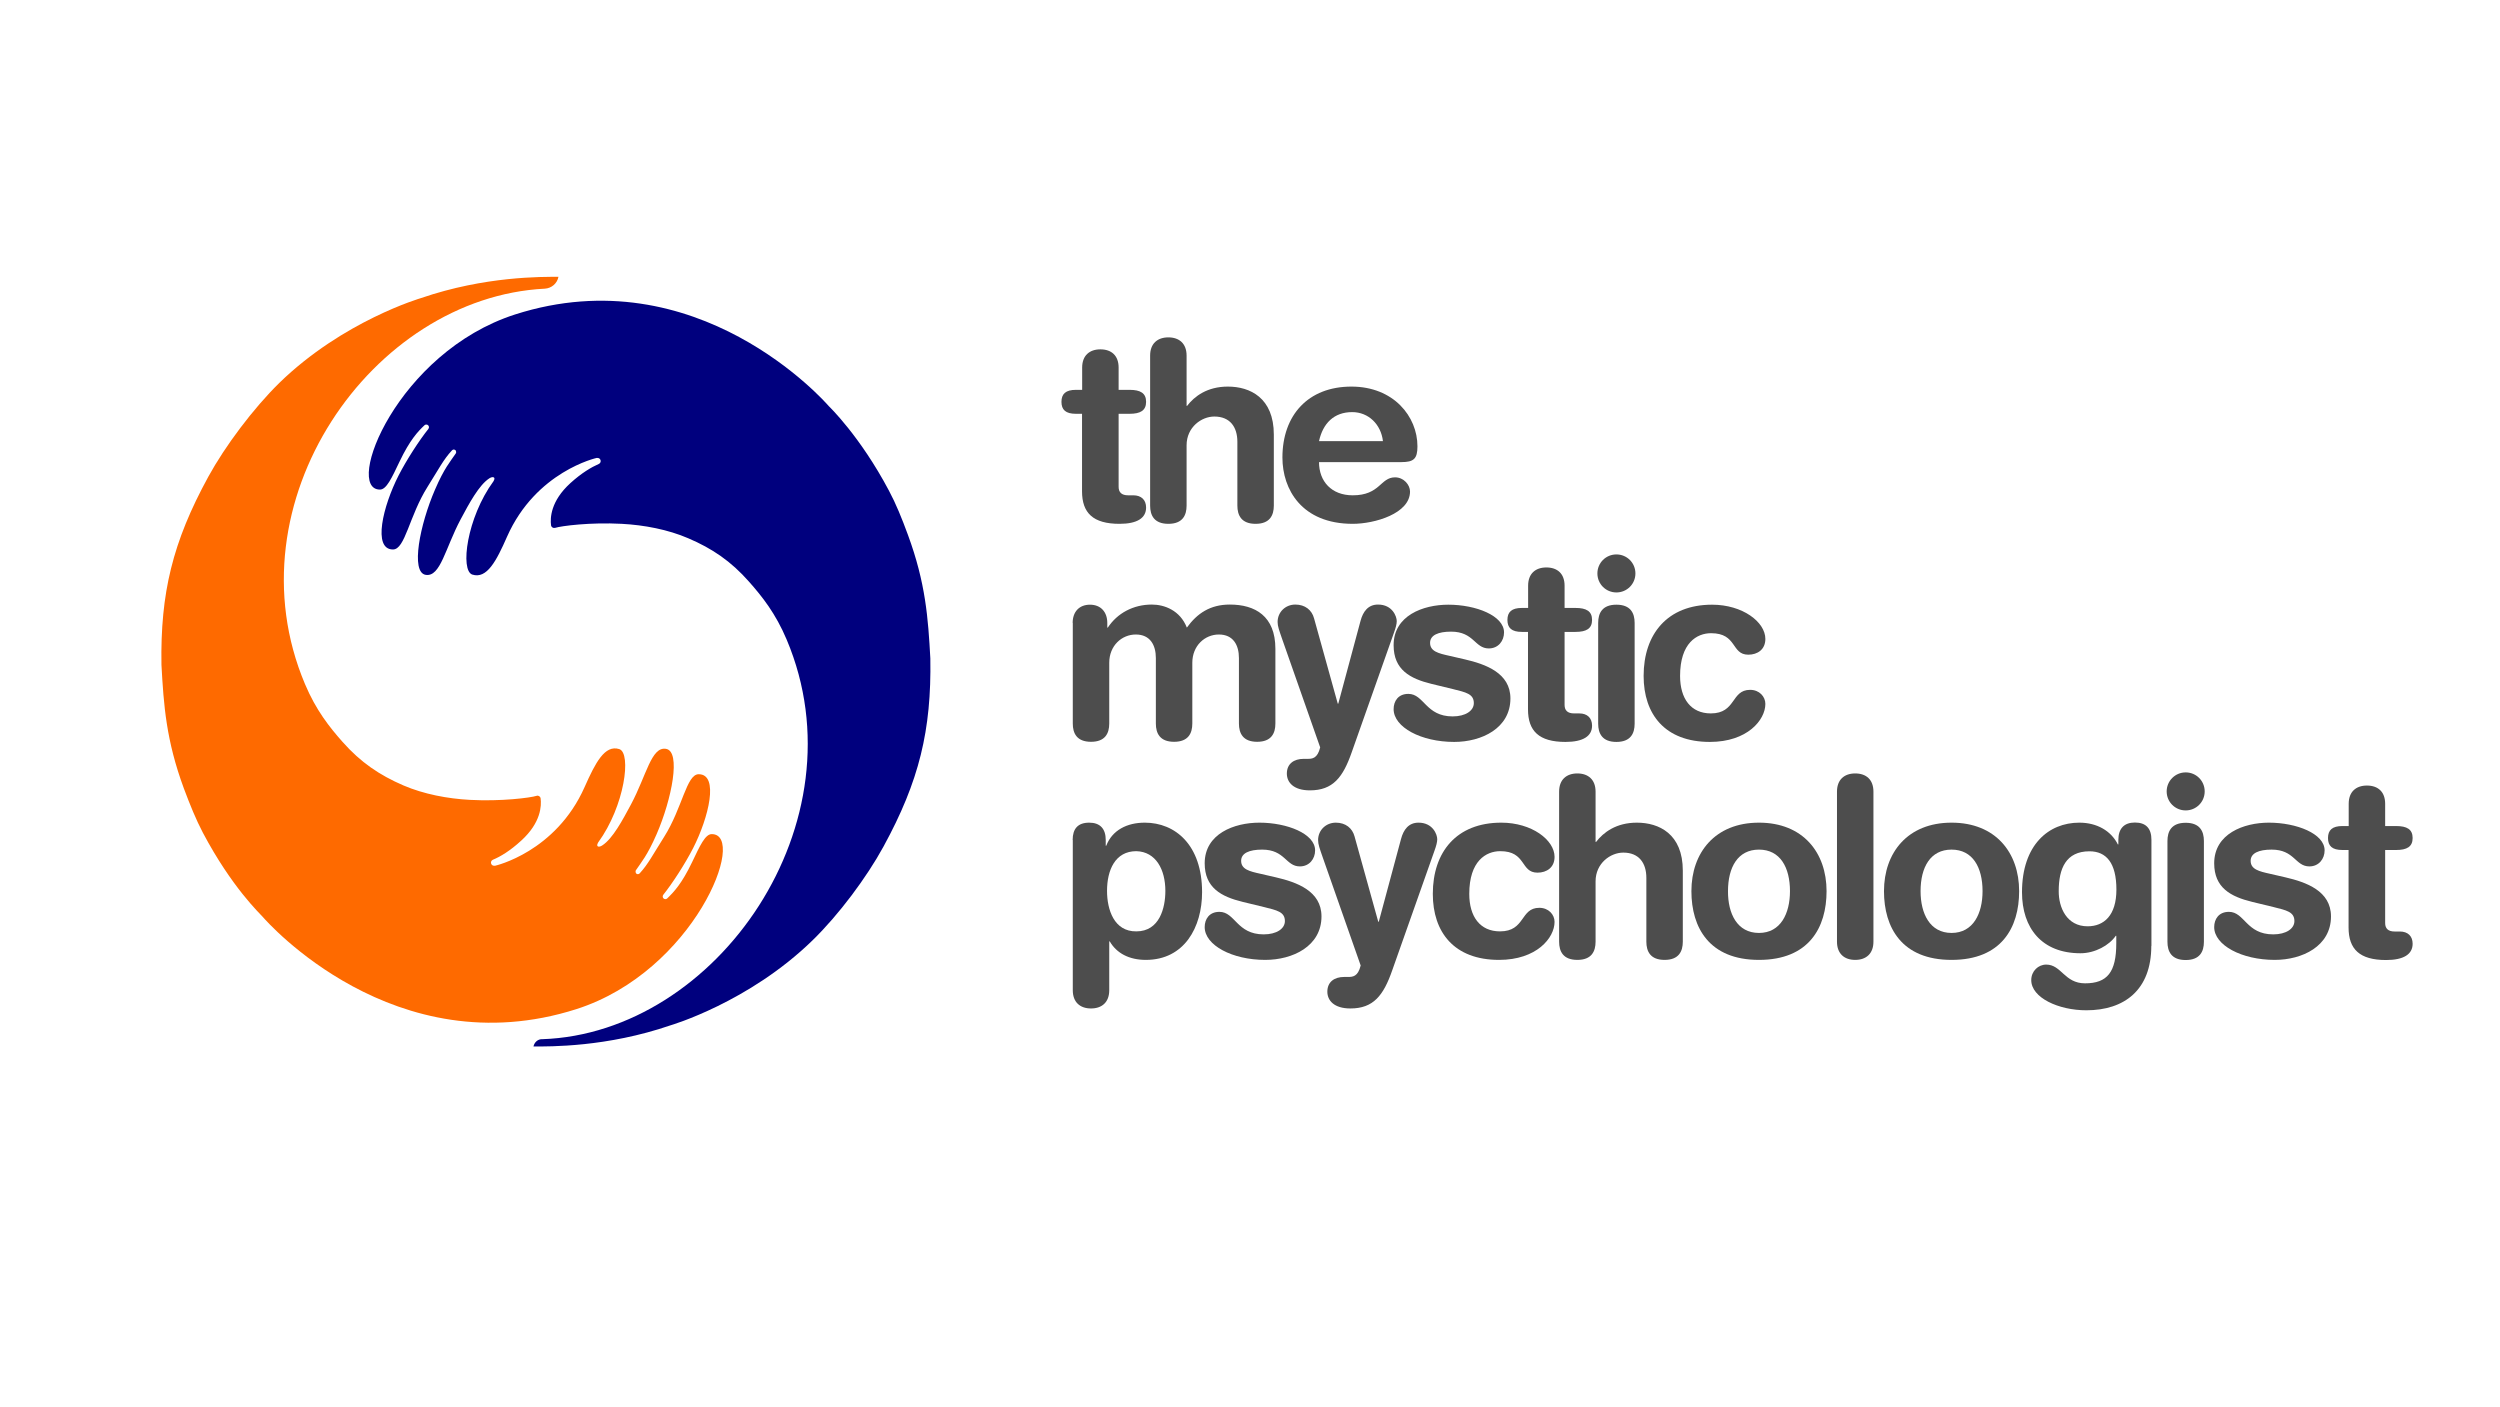
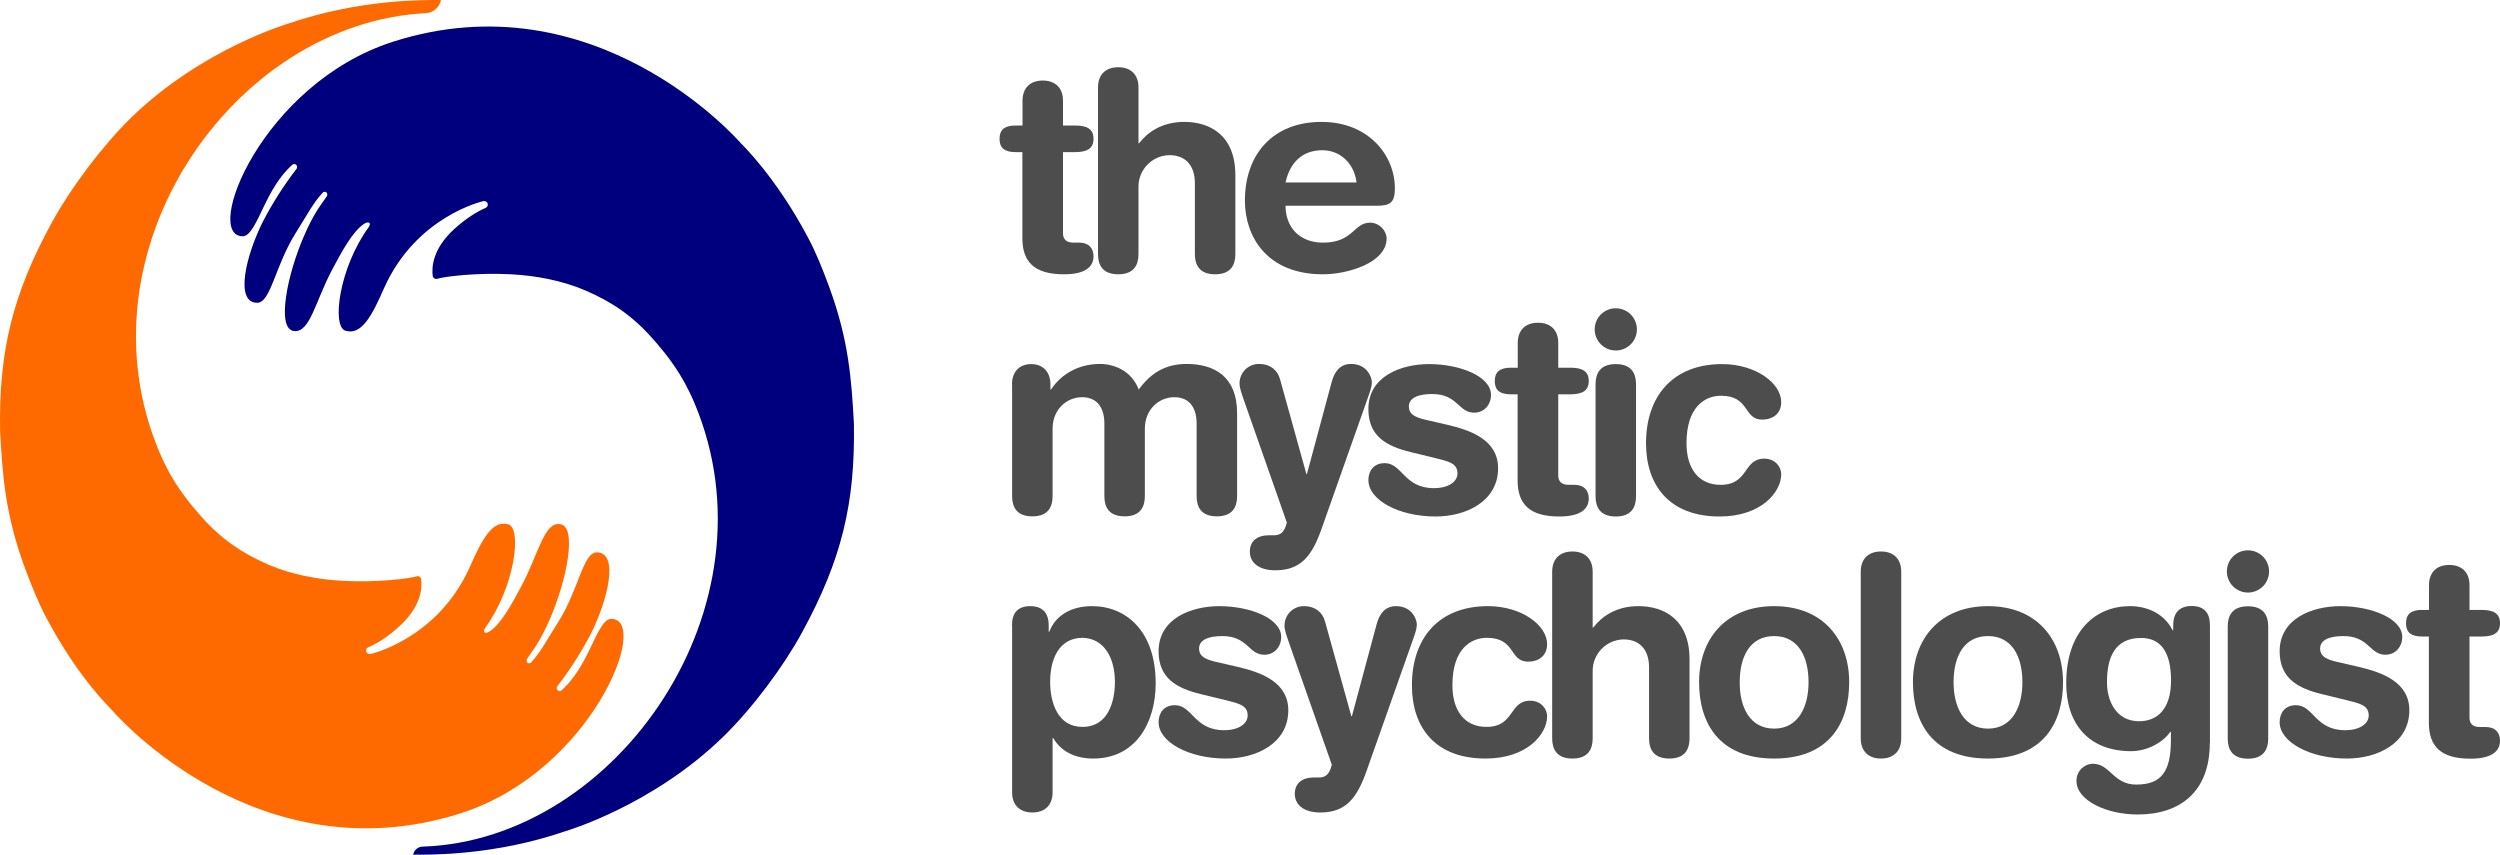
- <svg xmlns="http://www.w3.org/2000/svg" enable-background="new 0 0 1920 1080" viewBox="0 0 1920 1080">
-   <path d="m409.7 803.7c12.4 0 56.3.6 105.4-16.3 0 0 59.9-17.5 108.8-65.1 20.2-19.6 41.8-48.6 54.6-72.1 27.5-50.3 36.9-89.5 36-144.5-1.7-31-3.6-58-17.2-94.9-4.7-12.8-9.2-23.9-14.6-34-22.3-42.1-46.2-64.9-46.2-64.9-2.5-2.9-101-115.2-240.9-70.4-90.5 29.1-131.6 134.5-103.8 134.5 5 0 9-8.8 15.1-21.6 7.9-16.5 14-23 19.1-27.8.6-.6 1.6-.7 2.4-.3 1.1.6 1.4 2.1.6 3.1-7.1 8.9-16.7 23.7-22.9 35.8-12 23.5-20.1 56.8-4.3 56.8 9.4 0 12.4-25.7 26.6-48.2 8.6-13.7 12.2-20.9 18.6-27.8.5-.6 1.3-.9 2-.7l.9.5s.9 1.4.1 2.5c-4.1 6.1-8.8 11.2-15.9 27.7-11.6 26.7-19 63.7-7.1 65.5 11.3 1.7 14.9-20.4 26.8-42.7 6.4-12 14.1-26.4 22.1-31.5 2.6-1.6 4.8-.9 3.4 1.7-.1.2-.2.4-.3.6-20.5 28-25.8 68.7-16.2 71.7 11.1 3.5 18.4-10.4 26.6-29.1 22.2-50.2 68.8-60.5 68.8-60.5h.6c2.7-.1 3.5 3.5 1.1 4.6-5.7 2.5-13.2 6.9-21.8 14.7-15.3 13.9-15.6 26.9-14.9 32.4.2 1.5 1.7 2.4 3.1 2 4.8-1.5 27.2-4.4 51.2-3.1 17.2.9 35.6 4.4 51.1 11.1 18.3 7.8 32.8 17.6 46.7 33.4 10 11.3 20.4 24.3 28.9 44.5 59.2 140.3-53.6 302.2-187.7 306.8-3.3-.2-6.1 2.3-6.8 5.6z" fill="#00007e" />
-   <path d="m428.9 212.6c-1 5.1-5.3 8.8-10.5 9.1-132.8 6.7-243 164.3-184.2 303.6 8.5 20.2 18.9 33.2 28.9 44.5 13.9 15.7 28.4 25.5 46.7 33.4 15.6 6.7 34 10.2 51.1 11.1 24 1.3 46.4-1.6 51.2-3.1 1.4-.5 2.9.5 3.1 2 .7 5.5.4 18.5-14.9 32.4-8.6 7.9-16 12.3-21.8 14.7-2.4 1.1-1.6 4.7 1.1 4.6h.6s46.6-10.4 68.8-60.5c8.3-18.7 15.5-32.6 26.6-29.1 9.5 3 4.2 43.7-16.2 71.7-.1.2-.2.4-.3.6-1.4 2.7.8 3.4 3.4 1.7 8.1-5.2 15.7-19.6 22.1-31.5 11.9-22.3 15.6-44.5 26.8-42.7 11.9 1.8 4.5 38.8-7.1 65.5-7.2 16.5-11.8 21.6-15.9 27.7-.7 1.1.1 2.5.1 2.5l.9.5c.7.2 1.5-.1 2-.7 6.4-7 10-14.2 18.6-27.8 14.2-22.5 17.2-48.2 26.6-48.2 15.8 0 7.7 33.3-4.3 56.8-6.2 12.1-15.8 26.9-22.9 35.8-.8 1-.5 2.5.6 3.1.8.4 1.8.3 2.4-.3 5.1-4.9 11.2-11.3 19.1-27.8 6.1-12.8 10.1-21.6 15.1-21.6 27.8 0-13.4 105.4-103.9 134.4-139.7 44.6-238.2-67.7-240.7-70.6s-23.9-22.8-46.2-64.9c-5.3-10.1-9.8-21.2-14.6-34-13.6-36.9-15.5-63.8-17.2-94.9-.9-55 8.5-94.2 36-144.5 12.8-23.4 34.5-52.4 54.6-72.1 48.9-47.6 108.8-65.1 108.8-65.1 49.2-16.9 93.1-16.3 105.5-16.3z" fill="#fe6a00" />
-   <g fill="#4d4d4d">
-     <path d="m831.1 317.8h-4.8c-7.9 0-11.1-3.1-11.1-9.2s3.3-9.2 11.1-9.2h4.8v-17.1c0-9.2 5.6-14 14-14 8.5 0 14 4.8 14 14v17.1h8.4c8.3 0 12.7 2.5 12.7 9.2s-4.4 9.2-12.7 9.2h-8.4v56.1c0 4.2 2.3 6.5 7.3 6.5h4c6.1 0 9.8 3.5 9.8 9.4 0 8.1-6.9 12.5-20.4 12.5-20.4 0-28.8-8.4-28.8-25v-59.5z" />
-     <path d="m883.3 273.1c0-9.2 5.6-14 14-14s14 4.8 14 14v38.6h.4c5.6-7.3 15.4-14.8 31.3-14.8 16.9 0 35.3 8.5 35.3 36.9v54.5c0 7.5-3.1 14-14 14s-14-6.5-14-14v-49c0-11.3-5.6-19.4-17.7-19.4-9.8 0-21.3 8.1-21.3 22.1v46.3c0 7.5-3.1 14-14 14s-14-6.5-14-14z" />
-     <path d="m1013 354.9c0 14.8 9.6 25.5 25.9 25.5 21.1 0 21.1-13.8 32.5-13.8 6.7 0 11.5 5.8 11.5 10.9 0 16.9-27.1 24.8-44 24.8-39.2 0-54-26.5-54-50.9 0-32.6 19.8-54.5 53-54.5 32.3 0 50.7 22.9 50.7 45.9 0 9.6-2.9 12.1-12.3 12.1zm49.1-16.1c-1.5-12.9-11.1-22.3-23.6-22.3-14 0-22.5 8.6-25.5 22.3z" />
-     <path d="m823.8 478.4c0-8.5 5-14 13.3-14s13.3 5.6 13.3 14v3.6h.4c7.3-11.1 19.6-17.7 33.8-17.7 9.6 0 21.7 4.4 26.9 17.7 7.9-10.9 17.9-17.7 33-17.7 19.4 0 35 8.8 35 34v57.4c0 7.5-3.1 14-14 14s-14-6.5-14-14v-50.3c0-10-4.4-18.1-15.4-18.1-10.8 0-20.4 8.6-20.4 21.7v46.7c0 7.5-3.1 14-14 14s-14-6.5-14-14v-50.3c0-10-4.4-18.1-15.4-18.1-10.8 0-20.4 8.6-20.4 21.7v46.7c0 7.5-3.1 14-14 14s-14-6.5-14-14v-77.3z" />
-     <path d="m1027.4 540.4h.4l17.1-63.6c1.9-7.1 5.8-12.5 13.4-12.5 11.1 0 14.4 9.2 14.4 12.7 0 2.3-.8 5.2-2.1 8.8l-32.5 92c-6.7 19.2-14.4 29.2-32.1 29.2-12.5 0-17.7-6.1-17.7-12.9 0-7.5 5.4-11.3 12.9-11.3h2.9c3.7 0 7.7-.2 9.8-8.8l-29.2-83.2c-2.3-6.7-3.5-9.8-3.5-13.1 0-7.7 6.1-13.4 13.6-13.4s12.7 4.2 14.4 10.6z" />
-     <path d="m1112.3 464.4c21.3 0 42.8 8.5 42.8 21.3 0 6.5-4.4 12.3-11.7 12.3-10.9 0-11.3-12.9-29-12.9-9.8 0-16.1 2.7-16.1 8.6 0 6.5 6.3 8.1 15 10l11.7 2.7c15.9 3.7 35 10.4 35 30 0 22.9-22.1 33.4-43.2 33.4-25.4 0-46.5-11.3-46.5-25.2 0-6.1 3.5-11.7 11.3-11.7 12.1 0 13.3 17.3 34 17.3 10 0 16.3-4.4 16.3-10.2 0-7.1-6.1-8.3-16.1-10.8l-16.5-4c-16.3-4-29-10.8-29-29.6-.1-22.8 22.6-31.2 42-31.2z" />
-     <path d="m1173.6 485.3h-4.8c-7.9 0-11.1-3.1-11.1-9.2s3.3-9.2 11.1-9.2h4.8v-17.1c0-9.2 5.6-14 14-14 8.5 0 14 4.8 14 14v17.1h8.4c8.3 0 12.7 2.5 12.7 9.2s-4.4 9.2-12.7 9.2h-8.4v56.1c0 4.2 2.3 6.5 7.3 6.5h4c6.1 0 9.8 3.5 9.8 9.4 0 8.1-6.9 12.5-20.4 12.5-20.4 0-28.8-8.4-28.8-25v-59.5z" />
-     <path d="m1241.4 425.8c8.1 0 14.6 6.5 14.6 14.6s-6.5 14.6-14.6 14.6-14.6-6.5-14.6-14.6 6.5-14.6 14.6-14.6zm-14 52.6c0-7.5 3.1-14 14-14s14 6.5 14 14v77.4c0 7.5-3.1 14-14 14s-14-6.5-14-14z" />
-     <path d="m1314.9 464.4c23.4 0 40.9 13.3 40.9 26.3 0 8.1-6 12.1-13.1 12.1-13.3 0-8.4-16.5-28.6-16.5-10.9 0-23.8 7.5-23.8 32.8 0 17.5 8.3 28.8 23.6 28.8 19.6 0 15.4-18.1 30.2-18.1 7.1 0 11.7 5.2 11.7 10.8 0 12.3-13.8 29.2-42.6 29.2-34.6 0-50.9-21.3-50.9-50.7 0-32.2 18.3-54.7 52.6-54.7z" />
-     <path d="m823.8 645.1c0-8.6 4-13.3 12.7-13.3 8.3 0 12.7 4.6 12.7 13.3v4.4h.4c4.6-11.9 15.9-17.7 29.6-17.7 23.4 0 44 17.1 44 53.4 0 26.9-13.6 52-43.2 52-12.9 0-22.5-5.2-27.7-14.2h-.4v37.5c0 9.2-5.6 14-14 14s-14-4.8-14-14v-115.4zm48.9 8.6c-16.3 0-22.5 14.6-22.5 30.5 0 14.4 5.4 31.3 22.5 31.1 17.9 0 22.3-18.1 22.3-31.1 0-16.4-7.3-30.1-22.3-30.5z" />
-     <path d="m967.2 631.8c21.3 0 42.8 8.5 42.8 21.3 0 6.5-4.4 12.3-11.7 12.3-10.9 0-11.3-12.9-29-12.9-9.8 0-16.1 2.7-16.1 8.6 0 6.5 6.3 8.1 15 10l11.7 2.7c15.9 3.7 35 10.4 35 30 0 22.9-22.1 33.4-43.2 33.4-25.4 0-46.5-11.3-46.5-25.2 0-6.1 3.5-11.7 11.3-11.7 12.1 0 13.3 17.3 34 17.3 10 0 16.3-4.4 16.3-10.2 0-7.1-6.1-8.3-16.1-10.8l-16.5-4c-16.3-4-29-10.8-29-29.6 0-22.7 22.7-31.2 42-31.2z" />
-     <path d="m1058.5 707.9h.4l17.1-63.6c1.9-7.1 5.8-12.5 13.4-12.5 11.1 0 14.4 9.2 14.4 12.7 0 2.3-.8 5.2-2.1 8.8l-32.5 92c-6.7 19.2-14.4 29.2-32.1 29.2-12.5 0-17.7-6.1-17.7-12.9 0-7.5 5.4-11.3 12.9-11.3h2.9c3.7 0 7.7-.2 9.8-8.8l-29.2-83.2c-2.3-6.7-3.5-9.8-3.5-13.1 0-7.7 6.1-13.4 13.6-13.4s12.7 4.2 14.4 10.6z" />
-     <path d="m1153 631.8c23.4 0 40.9 13.3 40.9 26.3 0 8.1-6 12.1-13.1 12.1-13.3 0-8.4-16.5-28.6-16.5-10.9 0-23.8 7.5-23.8 32.8 0 17.5 8.3 28.8 23.6 28.8 19.6 0 15.4-18.1 30.2-18.1 7.1 0 11.7 5.2 11.7 10.8 0 12.3-13.8 29.2-42.6 29.2-34.6 0-50.9-21.3-50.9-50.7 0-32.2 18.2-54.7 52.6-54.7z" />
-     <path d="m1197.4 608c0-9.2 5.6-14 14-14s14 4.8 14 14v38.6h.4c5.6-7.3 15.4-14.8 31.3-14.8 16.9 0 35.3 8.5 35.3 36.9v54.5c0 7.5-3.1 14-14 14s-14-6.5-14-14v-49c0-11.3-5.6-19.4-17.7-19.4-9.8 0-21.3 8.1-21.3 22.1v46.3c0 7.5-3.1 14-14 14s-14-6.5-14-14z" />
-     <path d="m1350.9 631.8c33.8 0 51.9 23 51.9 52.6 0 28-13.6 52.8-51.9 52.8-38.2 0-51.9-24.8-51.9-52.8 0-29.5 18.1-52.6 51.9-52.6zm0 84.7c16.7 0 23.8-15 23.8-32.1 0-18.2-7.5-31.9-23.8-31.9s-23.8 13.6-23.8 31.9c-.1 17.2 7 32.1 23.8 32.1z" />
-     <path d="m1410.8 608c0-9.2 5.6-14 14-14 8.5 0 14 4.8 14 14v115.2c0 9.2-5.6 14-14 14s-14-4.8-14-14z" />
-     <path d="m1498.8 631.8c33.8 0 51.9 23 51.9 52.6 0 28-13.6 52.8-51.9 52.8-38.2 0-51.9-24.8-51.9-52.8 0-29.5 18.1-52.6 51.9-52.6zm0 84.7c16.7 0 23.8-15 23.8-32.1 0-18.2-7.5-31.9-23.8-31.9s-23.8 13.6-23.8 31.9c0 17.2 7.1 32.1 23.8 32.1z" />
-     <path d="m1652.2 726.5c0 33.8-20.7 49.4-49.9 49.4-21.3 0-42.3-9.6-42.3-23.2 0-6.9 5.4-11.9 11.5-11.9 11.7 0 14 14.4 29.8 14.4 17.1 0 24-8.6 24-30.7v-5.8h-.4c-5 7.3-15.9 13.4-27.1 13.4-29.6 0-44.9-19.2-44.9-46.9 0-36.3 20.4-53.4 44-53.4 13.6 0 24.4 6.3 29.6 16.7h.4v-3.5c0-8.6 4.4-13.3 12.7-13.3 8.6 0 12.7 4.6 12.7 13.3v81.5zm-48.9-15.1c12.5 0 22.1-8.3 22.1-28.2 0-20.4-7.7-29.4-20.7-29.4-18.1 0-23.6 13.3-23.6 30.5-.1 12.8 6.2 27.1 22.2 27.1z" />
-     <path d="m1678.6 593.2c8.1 0 14.6 6.5 14.6 14.6s-6.5 14.6-14.6 14.6-14.6-6.5-14.6-14.6c0-8 6.5-14.6 14.6-14.6zm-14 52.7c0-7.5 3.1-14 14-14s14 6.5 14 14v77.4c0 7.5-3.1 14-14 14s-14-6.5-14-14z" />
-     <path d="m1742.5 631.8c21.3 0 42.8 8.5 42.8 21.3 0 6.5-4.4 12.3-11.7 12.3-10.9 0-11.3-12.9-29-12.9-9.8 0-16.1 2.7-16.1 8.6 0 6.5 6.3 8.1 15 10l11.7 2.7c15.9 3.7 35 10.4 35 30 0 22.9-22.1 33.4-43.2 33.4-25.4 0-46.5-11.3-46.5-25.2 0-6.1 3.5-11.7 11.3-11.7 12.1 0 13.3 17.3 34 17.3 10 0 16.3-4.4 16.3-10.2 0-7.1-6.1-8.3-16.1-10.8l-16.5-4c-16.3-4-29-10.8-29-29.6 0-22.7 22.7-31.2 42-31.2z" />
-     <path d="m1803.8 652.8h-4.8c-7.9 0-11.1-3.1-11.1-9.2s3.3-9.2 11.1-9.2h4.8v-17.1c0-9.2 5.6-14 14-14 8.5 0 14 4.8 14 14v17.1h8.4c8.3 0 12.7 2.5 12.7 9.2s-4.4 9.2-12.7 9.2h-8.4v56.1c0 4.2 2.3 6.5 7.3 6.5h4c6.1 0 9.8 3.5 9.8 9.4 0 8.1-6.9 12.5-20.4 12.5-20.4 0-28.8-8.4-28.8-25v-59.5z" />
+ <svg xmlns="http://www.w3.org/2000/svg" viewBox="0 0 1728.96 591.11">
+   <g transform="translate(-123.94 -212.6)">
+     <path d="m409.7 803.7c12.4 0 56.3.6 105.4-16.3 0 0 59.9-17.5 108.8-65.1 20.2-19.6 41.8-48.6 54.6-72.1 27.5-50.3 36.9-89.5 36-144.5-1.7-31-3.6-58-17.2-94.9-4.7-12.8-9.2-23.9-14.6-34-22.3-42.1-46.2-64.9-46.2-64.9-2.5-2.9-101-115.2-240.9-70.4-90.5 29.1-131.6 134.5-103.8 134.5 5 0 9-8.8 15.1-21.6 7.9-16.5 14-23 19.1-27.8a2.11 2.11 0 0 1 2.4-.3 2.08 2.08 0 0 1 .6 3.1 242.6 242.6 0 0 0 -22.9 35.8c-12 23.5-20.1 56.8-4.3 56.8 9.4 0 12.4-25.7 26.6-48.2 8.6-13.7 12.2-20.9 18.6-27.8a2 2 0 0 1 2-.7l.9.5a2.41 2.41 0 0 1 .1 2.5c-4.1 6.1-8.8 11.2-15.9 27.7-11.6 26.7-19 63.7-7.1 65.5 11.3 1.7 14.9-20.4 26.8-42.7 6.4-12 14.1-26.4 22.1-31.5 2.6-1.6 4.8-.9 3.4 1.7l-.3.6c-20.5 28-25.8 68.7-16.2 71.7 11.1 3.5 18.4-10.4 26.6-29.1 22.2-50.2 68.8-60.5 68.8-60.5h.6a2.41 2.41 0 0 1 1.1 4.6c-5.7 2.5-13.2 6.9-21.8 14.7-15.3 13.9-15.6 26.9-14.9 32.4a2.44 2.44 0 0 0 3.1 2c4.8-1.5 27.2-4.4 51.2-3.1 17.2.9 35.6 4.4 51.1 11.1 18.3 7.8 32.8 17.6 46.7 33.4 10 11.3 20.4 24.3 28.9 44.5 59.2 140.3-53.6 302.2-187.7 306.8a6.76 6.76 0 0 0 -6.8 5.6z" fill="#00007e" />
+     <path d="m428.9 212.6a11.29 11.29 0 0 1 -10.5 9.1c-132.8 6.7-243 164.3-184.2 303.6 8.5 20.2 18.9 33.2 28.9 44.5 13.9 15.7 28.4 25.5 46.7 33.4 15.6 6.7 34 10.2 51.1 11.1 24 1.3 46.4-1.6 51.2-3.1a2.38 2.38 0 0 1 3.1 2c.7 5.5.4 18.5-14.9 32.4-8.6 7.9-16 12.3-21.8 14.7a2.41 2.41 0 0 0 1.1 4.6h.6s46.6-10.4 68.8-60.5c8.3-18.7 15.5-32.6 26.6-29.1 9.5 3 4.2 43.7-16.2 71.7l-.3.6c-1.4 2.7.8 3.4 3.4 1.7 8.1-5.2 15.7-19.6 22.1-31.5 11.9-22.3 15.6-44.5 26.8-42.7 11.9 1.8 4.5 38.8-7.1 65.5-7.2 16.5-11.8 21.6-15.9 27.7a2.69 2.69 0 0 0 .1 2.5l.9.5a2 2 0 0 0 2-.7c6.4-7 10-14.2 18.6-27.8 14.2-22.5 17.2-48.2 26.6-48.2 15.8 0 7.7 33.3-4.3 56.8a242.6 242.6 0 0 1 -22.9 35.8 2.08 2.08 0 0 0 .6 3.1 2.11 2.11 0 0 0 2.4-.3c5.1-4.9 11.2-11.3 19.1-27.8 6.1-12.8 10.1-21.6 15.1-21.6 27.8 0-13.4 105.4-103.9 134.4-139.7 44.6-238.2-67.7-240.7-70.6s-23.9-22.8-46.2-64.9c-5.3-10.1-9.8-21.2-14.6-34-13.6-36.9-15.5-63.8-17.2-94.9-.9-55 8.5-94.2 36-144.5 12.8-23.4 34.5-52.4 54.6-72.1 48.9-47.6 108.8-65.1 108.8-65.1 49.2-16.9 93.1-16.3 105.5-16.3z" fill="#fe6a00" />
+     <g fill="#4d4d4d">
+       <path d="m831.1 317.8h-4.8c-7.9 0-11.1-3.1-11.1-9.2s3.3-9.2 11.1-9.2h4.8v-17.1c0-9.2 5.6-14 14-14s14 4.8 14 14v17.1h8.4c8.3 0 12.7 2.5 12.7 9.2s-4.4 9.2-12.7 9.2h-8.4v56.1c0 4.2 2.3 6.5 7.3 6.5h4c6.1 0 9.8 3.5 9.8 9.4 0 8.1-6.9 12.5-20.4 12.5-20.4 0-28.8-8.4-28.8-25v-59.5z" />
+       <path d="m883.3 273.1c0-9.2 5.6-14 14-14s14 4.8 14 14v38.6h.4c5.6-7.3 15.4-14.8 31.3-14.8 16.9 0 35.3 8.5 35.3 36.9v54.5c0 7.5-3.1 14-14 14s-14-6.5-14-14v-49c0-11.3-5.6-19.4-17.7-19.4a21.78 21.78 0 0 0 -21.3 22.1v46.3c0 7.5-3.1 14-14 14s-14-6.5-14-14z" />
+       <path d="m1013 354.9c0 14.8 9.6 25.5 25.9 25.5 21.1 0 21.1-13.8 32.5-13.8 6.7 0 11.5 5.8 11.5 10.9 0 16.9-27.1 24.8-44 24.8-39.2 0-54-26.5-54-50.9 0-32.6 19.8-54.5 53-54.5 32.3 0 50.7 22.9 50.7 45.9 0 9.6-2.9 12.1-12.3 12.1zm49.1-16.1c-1.5-12.9-11.1-22.3-23.6-22.3-14 0-22.5 8.6-25.5 22.3z" />
+       <path d="m823.8 478.4c0-8.5 5-14 13.3-14s13.3 5.6 13.3 14v3.6h.4c7.3-11.1 19.6-17.7 33.8-17.7 9.6 0 21.7 4.4 26.9 17.7 7.9-10.9 17.9-17.7 33-17.7 19.4 0 35 8.8 35 34v57.4c0 7.5-3.1 14-14 14s-14-6.5-14-14v-50.3c0-10-4.4-18.1-15.4-18.1-10.8 0-20.4 8.6-20.4 21.7v46.7c0 7.5-3.1 14-14 14s-14-6.5-14-14v-50.3c0-10-4.4-18.1-15.4-18.1-10.8 0-20.4 8.6-20.4 21.7v46.7c0 7.5-3.1 14-14 14s-14-6.5-14-14v-77.3z" />
+       <path d="m1027.4 540.4h.4l17.1-63.6c1.9-7.1 5.8-12.5 13.4-12.5 11.1 0 14.4 9.2 14.4 12.7 0 2.3-.8 5.2-2.1 8.8l-32.5 92c-6.7 19.2-14.4 29.2-32.1 29.2-12.5 0-17.7-6.1-17.7-12.9 0-7.5 5.4-11.3 12.9-11.3h2.9c3.7 0 7.7-.2 9.8-8.8l-29.2-83.2c-2.3-6.7-3.5-9.8-3.5-13.1a13.32 13.32 0 0 1 13.6-13.4c7.5 0 12.7 4.2 14.4 10.6z" />
+       <path d="m1112.3 464.4c21.3 0 42.8 8.5 42.8 21.3 0 6.5-4.4 12.3-11.7 12.3-10.9 0-11.3-12.9-29-12.9-9.8 0-16.1 2.7-16.1 8.6 0 6.5 6.3 8.1 15 10l11.7 2.7c15.9 3.7 35 10.4 35 30 0 22.9-22.1 33.4-43.2 33.4-25.4 0-46.5-11.3-46.5-25.2 0-6.1 3.5-11.7 11.3-11.7 12.1 0 13.3 17.3 34 17.3 10 0 16.3-4.4 16.3-10.2 0-7.1-6.1-8.3-16.1-10.8l-16.5-4c-16.3-4-29-10.8-29-29.6-.1-22.8 22.6-31.2 42-31.2z" />
+       <path d="m1173.6 485.3h-4.8c-7.9 0-11.1-3.1-11.1-9.2s3.3-9.2 11.1-9.2h4.8v-17.1c0-9.2 5.6-14 14-14s14 4.8 14 14v17.1h8.4c8.3 0 12.7 2.5 12.7 9.2s-4.4 9.2-12.7 9.2h-8.4v56.1c0 4.2 2.3 6.5 7.3 6.5h4c6.1 0 9.8 3.5 9.8 9.4 0 8.1-6.9 12.5-20.4 12.5-20.4 0-28.8-8.4-28.8-25v-59.5z" />
+       <path d="m1241.4 425.8a14.6 14.6 0 1 1 -14.6 14.6 14.55 14.55 0 0 1 14.6-14.6zm-14 52.6c0-7.5 3.1-14 14-14s14 6.5 14 14v77.4c0 7.5-3.1 14-14 14s-14-6.5-14-14z" />
+       <path d="m1314.9 464.4c23.4 0 40.9 13.3 40.9 26.3 0 8.1-6 12.1-13.1 12.1-13.3 0-8.4-16.5-28.6-16.5-10.9 0-23.8 7.5-23.8 32.8 0 17.5 8.3 28.8 23.6 28.8 19.6 0 15.4-18.1 30.2-18.1 7.1 0 11.7 5.2 11.7 10.8 0 12.3-13.8 29.2-42.6 29.2-34.6 0-50.9-21.3-50.9-50.7 0-32.2 18.3-54.7 52.6-54.7z" />
+       <path d="m823.8 645.1c0-8.6 4-13.3 12.7-13.3 8.3 0 12.7 4.6 12.7 13.3v4.4h.4c4.6-11.9 15.9-17.7 29.6-17.7 23.4 0 44 17.1 44 53.4 0 26.9-13.6 52-43.2 52-12.9 0-22.5-5.2-27.7-14.2h-.4v37.5c0 9.2-5.6 14-14 14s-14-4.8-14-14v-115.4zm48.9 8.6c-16.3 0-22.5 14.6-22.5 30.5 0 14.4 5.4 31.3 22.5 31.1 17.9 0 22.3-18.1 22.3-31.1 0-16.4-7.3-30.1-22.3-30.5z" />
+       <path d="m967.2 631.8c21.3 0 42.8 8.5 42.8 21.3 0 6.5-4.4 12.3-11.7 12.3-10.9 0-11.3-12.9-29-12.9-9.8 0-16.1 2.7-16.1 8.6 0 6.5 6.3 8.1 15 10l11.7 2.7c15.9 3.7 35 10.4 35 30 0 22.9-22.1 33.4-43.2 33.4-25.4 0-46.5-11.3-46.5-25.2 0-6.1 3.5-11.7 11.3-11.7 12.1 0 13.3 17.3 34 17.3 10 0 16.3-4.4 16.3-10.2 0-7.1-6.1-8.3-16.1-10.8l-16.5-4c-16.3-4-29-10.8-29-29.6 0-22.7 22.7-31.2 42-31.2z" />
+       <path d="m1058.5 707.9h.4l17.1-63.6c1.9-7.1 5.8-12.5 13.4-12.5 11.1 0 14.4 9.2 14.4 12.7 0 2.3-.8 5.2-2.1 8.8l-32.5 92c-6.7 19.2-14.4 29.2-32.1 29.2-12.5 0-17.7-6.1-17.7-12.9 0-7.5 5.4-11.3 12.9-11.3h2.9c3.7 0 7.7-.2 9.8-8.8l-29.2-83.2c-2.3-6.7-3.5-9.8-3.5-13.1a13.32 13.32 0 0 1 13.6-13.4c7.5 0 12.7 4.2 14.4 10.6z" />
+       <path d="m1153 631.8c23.4 0 40.9 13.3 40.9 26.3 0 8.1-6 12.1-13.1 12.1-13.3 0-8.4-16.5-28.6-16.5-10.9 0-23.8 7.5-23.8 32.8 0 17.5 8.3 28.8 23.6 28.8 19.6 0 15.4-18.1 30.2-18.1 7.1 0 11.7 5.2 11.7 10.8 0 12.3-13.8 29.2-42.6 29.2-34.6 0-50.9-21.3-50.9-50.7 0-32.2 18.2-54.7 52.6-54.7z" />
+       <path d="m1197.4 608c0-9.2 5.6-14 14-14s14 4.8 14 14v38.6h.4c5.6-7.3 15.4-14.8 31.3-14.8 16.9 0 35.3 8.5 35.3 36.9v54.5c0 7.5-3.1 14-14 14s-14-6.5-14-14v-49c0-11.3-5.6-19.4-17.7-19.4a21.78 21.78 0 0 0 -21.3 22.1v46.3c0 7.5-3.1 14-14 14s-14-6.5-14-14z" />
+       <path d="m1350.9 631.8c33.8 0 51.9 23 51.9 52.6 0 28-13.6 52.8-51.9 52.8s-51.9-24.8-51.9-52.8c0-29.5 18.1-52.6 51.9-52.6zm0 84.7c16.7 0 23.8-15 23.8-32.1 0-18.2-7.5-31.9-23.8-31.9s-23.8 13.6-23.8 31.9c-.1 17.2 7 32.1 23.8 32.1z" />
+       <path d="m1410.8 608c0-9.2 5.6-14 14-14s14 4.8 14 14v115.2c0 9.2-5.6 14-14 14s-14-4.8-14-14z" />
+       <path d="m1498.8 631.8c33.8 0 51.9 23 51.9 52.6 0 28-13.6 52.8-51.9 52.8s-51.9-24.8-51.9-52.8c0-29.5 18.1-52.6 51.9-52.6zm0 84.7c16.7 0 23.8-15 23.8-32.1 0-18.2-7.5-31.9-23.8-31.9s-23.8 13.6-23.8 31.9c0 17.2 7.1 32.1 23.8 32.1z" />
+       <path d="m1652.2 726.5c0 33.8-20.7 49.4-49.9 49.4-21.3 0-42.3-9.6-42.3-23.2a11.66 11.66 0 0 1 11.5-11.9c11.7 0 14 14.4 29.8 14.4 17.1 0 24-8.6 24-30.7v-5.8h-.4c-5 7.3-15.9 13.4-27.1 13.4-29.6 0-44.9-19.2-44.9-46.9 0-36.3 20.4-53.4 44-53.4 13.6 0 24.4 6.3 29.6 16.7h.4v-3.5c0-8.6 4.4-13.3 12.7-13.3 8.6 0 12.7 4.6 12.7 13.3v81.5zm-48.9-15.1c12.5 0 22.1-8.3 22.1-28.2 0-20.4-7.7-29.4-20.7-29.4-18.1 0-23.6 13.3-23.6 30.5-.1 12.8 6.2 27.1 22.2 27.1z" />
+       <path d="m1678.6 593.2a14.6 14.6 0 1 1 -14.6 14.6 14.55 14.55 0 0 1 14.6-14.6zm-14 52.7c0-7.5 3.1-14 14-14s14 6.5 14 14v77.4c0 7.5-3.1 14-14 14s-14-6.5-14-14z" />
+       <path d="m1742.5 631.8c21.3 0 42.8 8.5 42.8 21.3 0 6.5-4.4 12.3-11.7 12.3-10.9 0-11.3-12.9-29-12.9-9.8 0-16.1 2.7-16.1 8.6 0 6.5 6.3 8.1 15 10l11.7 2.7c15.9 3.7 35 10.4 35 30 0 22.9-22.1 33.4-43.2 33.4-25.4 0-46.5-11.3-46.5-25.2 0-6.1 3.5-11.7 11.3-11.7 12.1 0 13.3 17.3 34 17.3 10 0 16.3-4.4 16.3-10.2 0-7.1-6.1-8.3-16.1-10.8l-16.5-4c-16.3-4-29-10.8-29-29.6 0-22.7 22.7-31.2 42-31.2z" />
+       <path d="m1803.8 652.8h-4.8c-7.9 0-11.1-3.1-11.1-9.2s3.3-9.2 11.1-9.2h4.8v-17.1c0-9.2 5.6-14 14-14s14 4.8 14 14v17.1h8.4c8.3 0 12.7 2.5 12.7 9.2s-4.4 9.2-12.7 9.2h-8.4v56.1c0 4.2 2.3 6.5 7.3 6.5h4c6.1 0 9.8 3.5 9.8 9.4 0 8.1-6.9 12.5-20.4 12.5-20.4 0-28.8-8.4-28.8-25v-59.5z" />
+     </g>
  </g>
</svg>
